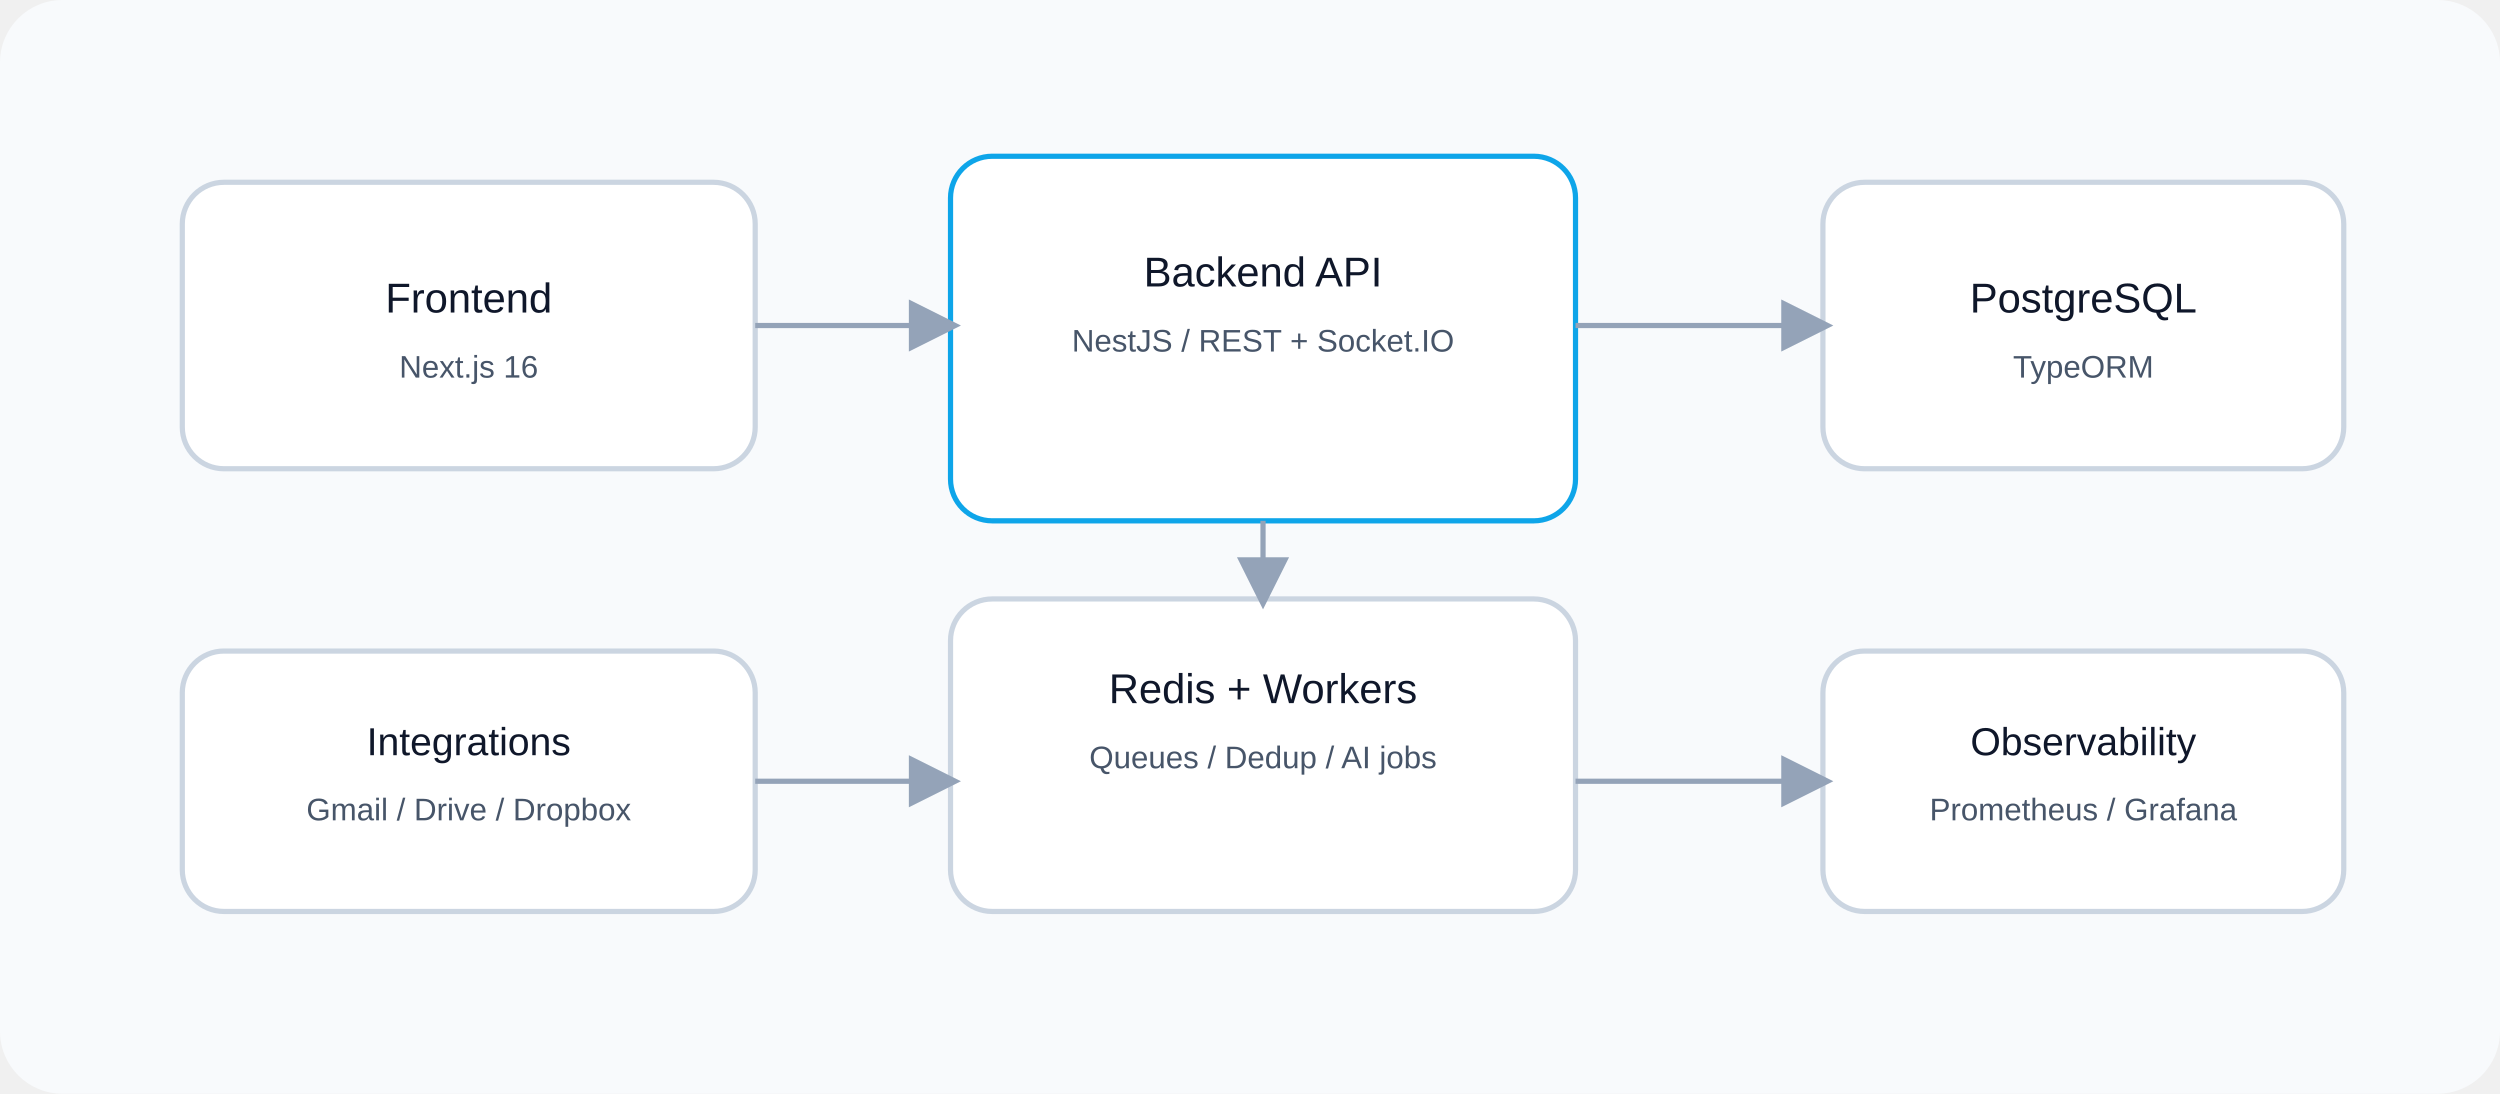
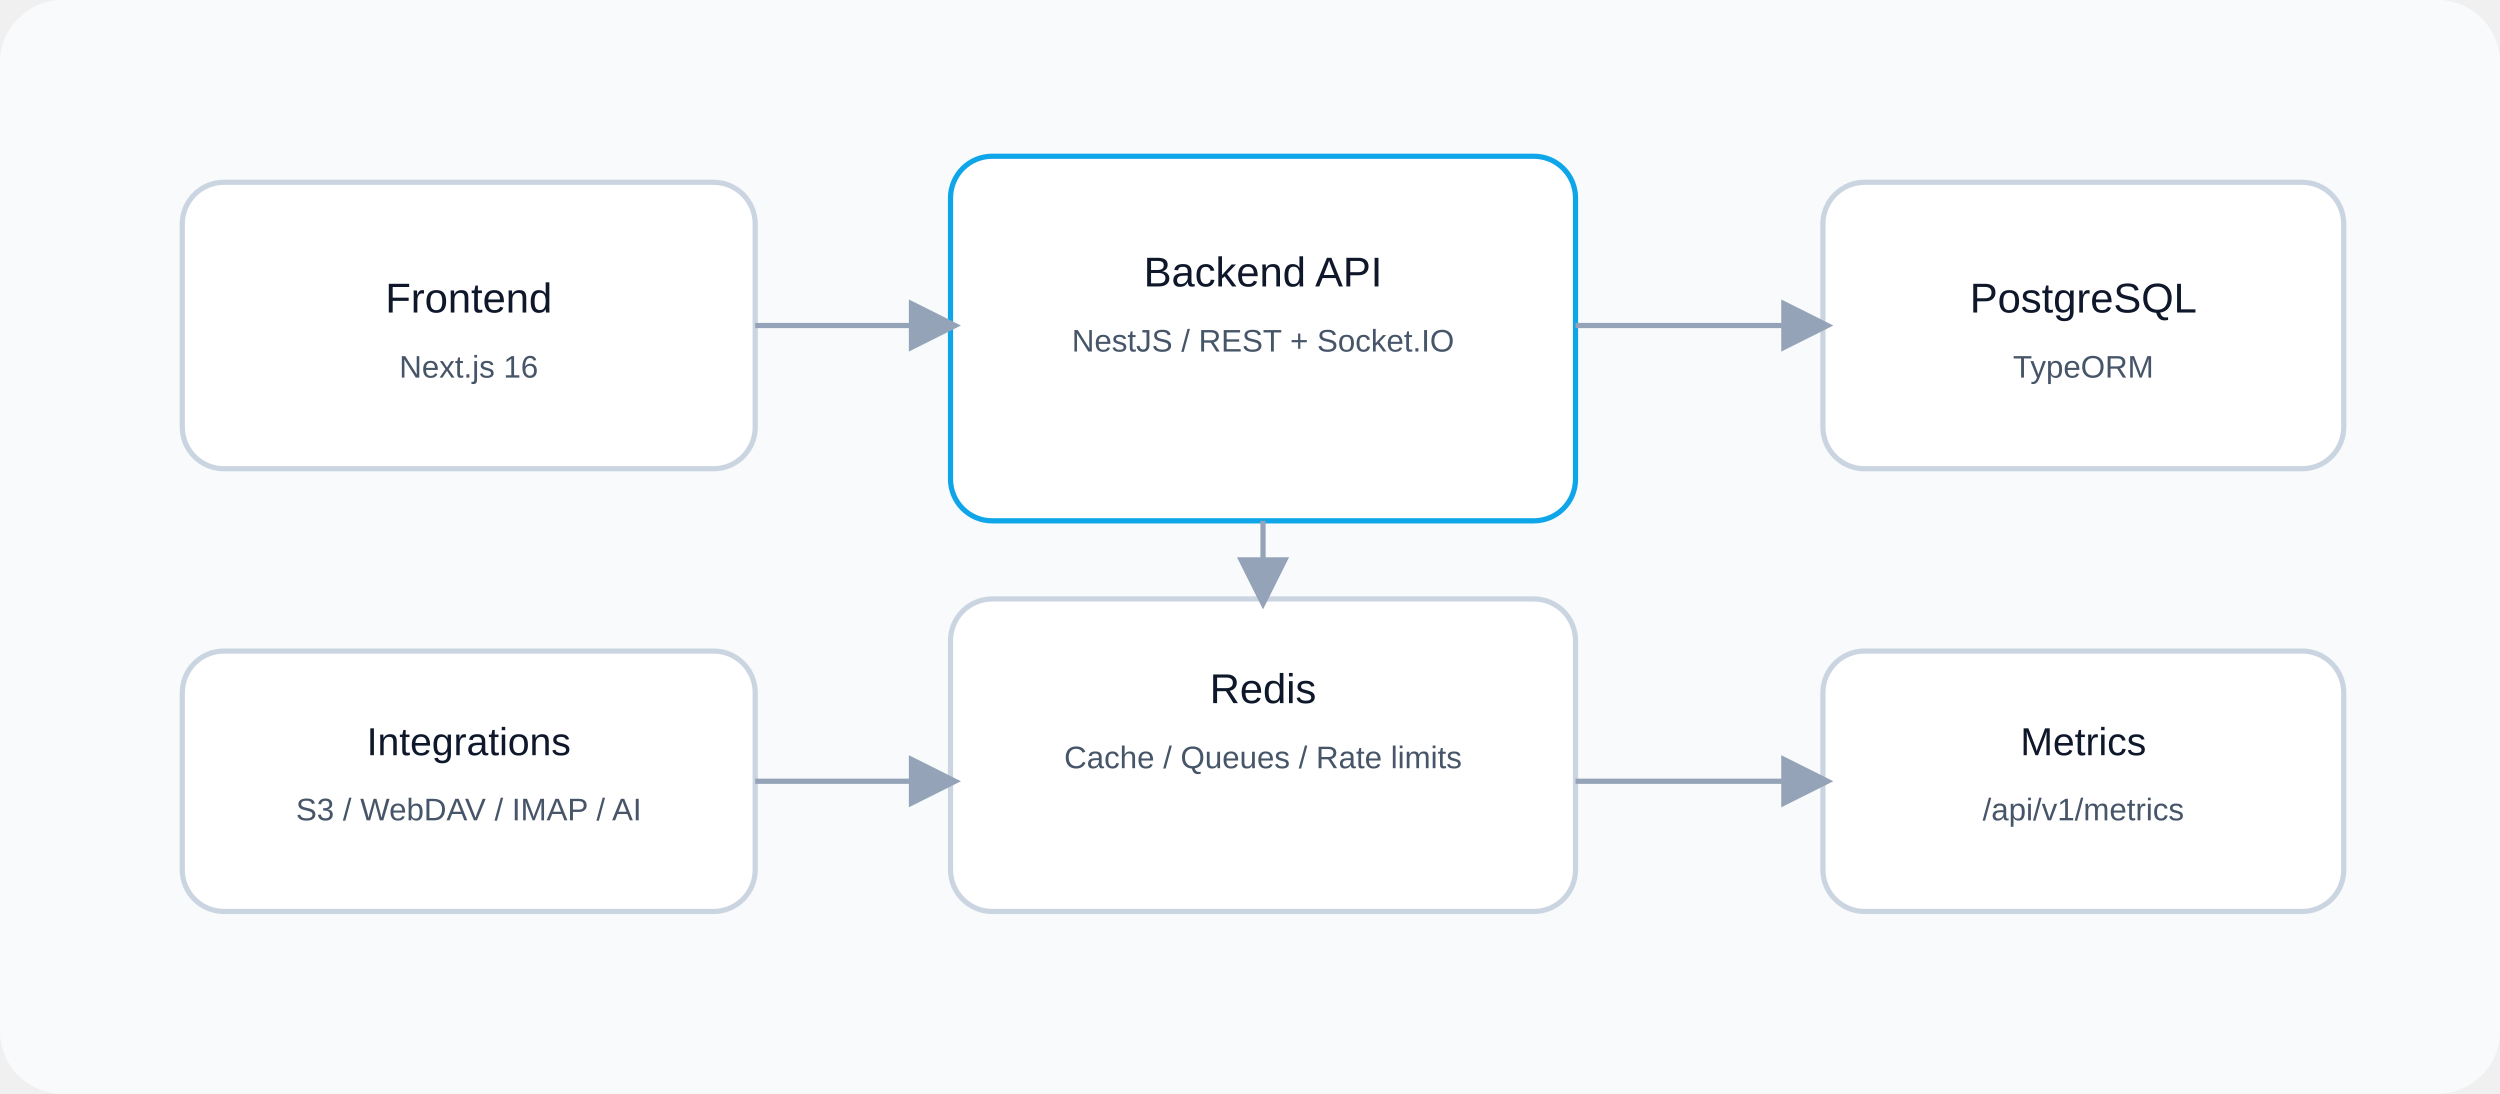
<svg xmlns="http://www.w3.org/2000/svg" width="960" height="420" viewBox="0 0 960 420" fill="none">
  <rect width="960" height="420" rx="24" fill="#F8FAFC" />
  <rect x="70" y="70" width="220" height="110" rx="16" fill="#FFFFFF" stroke="#CBD5E1" stroke-width="2" />
  <text x="180" y="120" text-anchor="middle" font-family="Manrope, Arial, sans-serif" font-size="16" fill="#0F172A">Frontend</text>
  <text x="180" y="145" text-anchor="middle" font-family="Manrope, Arial, sans-serif" font-size="12" fill="#475569">Next.js 16</text>
  <rect x="365" y="60" width="240" height="140" rx="16" fill="#FFFFFF" stroke="#0EA5E9" stroke-width="2" />
  <text x="485" y="110" text-anchor="middle" font-family="Manrope, Arial, sans-serif" font-size="16" fill="#0F172A">Backend API</text>
  <text x="485" y="135" text-anchor="middle" font-family="Manrope, Arial, sans-serif" font-size="12" fill="#475569">NestJS / REST + Socket.IO</text>
  <rect x="700" y="70" width="200" height="110" rx="16" fill="#FFFFFF" stroke="#CBD5E1" stroke-width="2" />
  <text x="800" y="120" text-anchor="middle" font-family="Manrope, Arial, sans-serif" font-size="16" fill="#0F172A">PostgreSQL</text>
  <text x="800" y="145" text-anchor="middle" font-family="Manrope, Arial, sans-serif" font-size="12" fill="#475569">TypeORM</text>
  <rect x="365" y="230" width="240" height="120" rx="16" fill="#FFFFFF" stroke="#CBD5E1" stroke-width="2" />
-   <text x="485" y="270" text-anchor="middle" font-family="Manrope, Arial, sans-serif" font-size="16" fill="#0F172A">Redis + Workers</text>
-   <text x="485" y="295" text-anchor="middle" font-family="Manrope, Arial, sans-serif" font-size="12" fill="#475569">Queues / Dedup / AI jobs</text>
+   <text x="485" y="270" text-anchor="middle" font-family="Manrope, Arial, sans-serif" font-size="16" fill="#0F172A">Redis</text>
+   <text x="485" y="295" text-anchor="middle" font-family="Manrope, Arial, sans-serif" font-size="12" fill="#475569">Cache / Queues / Rate limits</text>
  <rect x="70" y="250" width="220" height="100" rx="16" fill="#FFFFFF" stroke="#CBD5E1" stroke-width="2" />
  <text x="180" y="290" text-anchor="middle" font-family="Manrope, Arial, sans-serif" font-size="15" fill="#0F172A">Integrations</text>
-   <text x="180" y="315" text-anchor="middle" font-family="Manrope, Arial, sans-serif" font-size="12" fill="#475569">Gmail / Drive / Dropbox</text>
+   <text x="180" y="315" text-anchor="middle" font-family="Manrope, Arial, sans-serif" font-size="12" fill="#475569">S3 / WebDAV / IMAP / AI</text>
  <rect x="700" y="250" width="200" height="100" rx="16" fill="#FFFFFF" stroke="#CBD5E1" stroke-width="2" />
-   <text x="800" y="290" text-anchor="middle" font-family="Manrope, Arial, sans-serif" font-size="15" fill="#0F172A">Observability</text>
-   <text x="800" y="315" text-anchor="middle" font-family="Manrope, Arial, sans-serif" font-size="12" fill="#475569">Prometheus / Grafana</text>
+   <text x="800" y="290" text-anchor="middle" font-family="Manrope, Arial, sans-serif" font-size="15" fill="#0F172A">Metrics</text>
+   <text x="800" y="315" text-anchor="middle" font-family="Manrope, Arial, sans-serif" font-size="12" fill="#475569">/api/v1/metrics</text>
  <path d="M290 125H365" stroke="#94A3B8" stroke-width="2" marker-end="url(#arrow)" />
  <path d="M605 125H700" stroke="#94A3B8" stroke-width="2" marker-end="url(#arrow)" />
  <path d="M485 200V230" stroke="#94A3B8" stroke-width="2" marker-end="url(#arrow)" />
  <path d="M290 300H365" stroke="#94A3B8" stroke-width="2" marker-end="url(#arrow)" />
  <path d="M605 300H700" stroke="#94A3B8" stroke-width="2" marker-end="url(#arrow)" />
  <defs>
    <marker id="arrow" markerWidth="10" markerHeight="10" refX="8" refY="5" orient="auto">
      <path d="M0 0L10 5L0 10Z" fill="#94A3B8" />
    </marker>
  </defs>
</svg>
